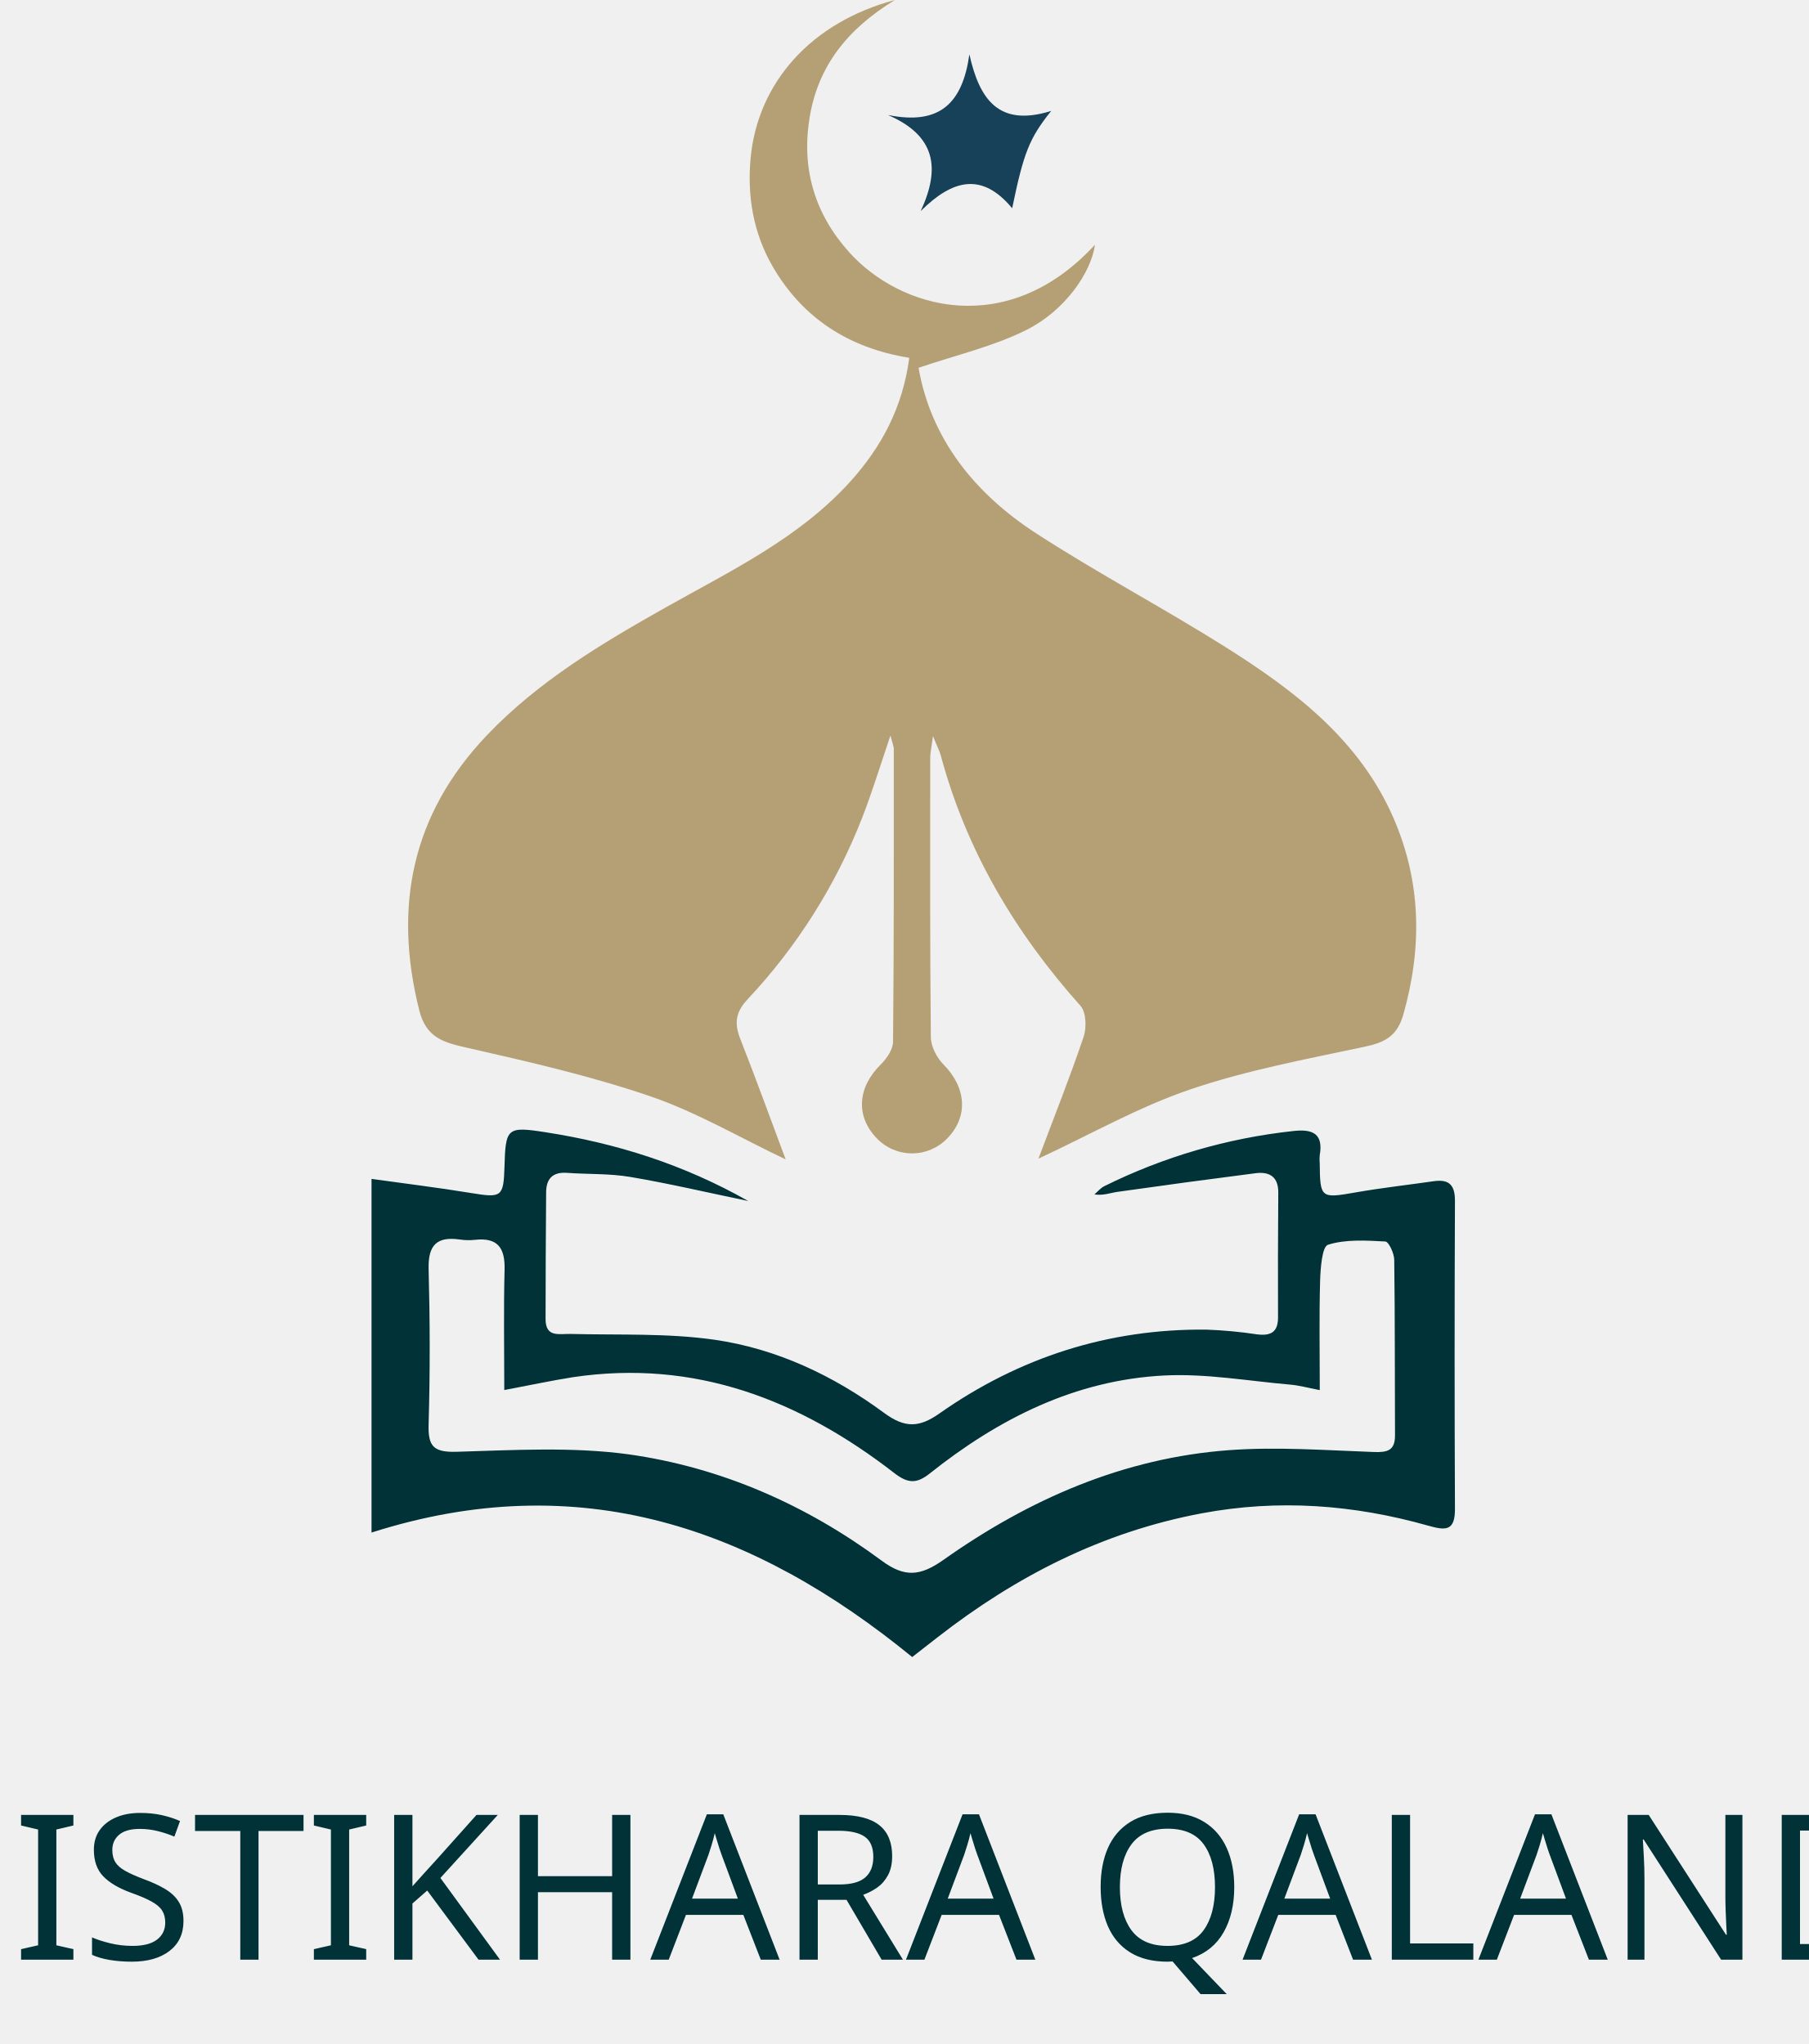
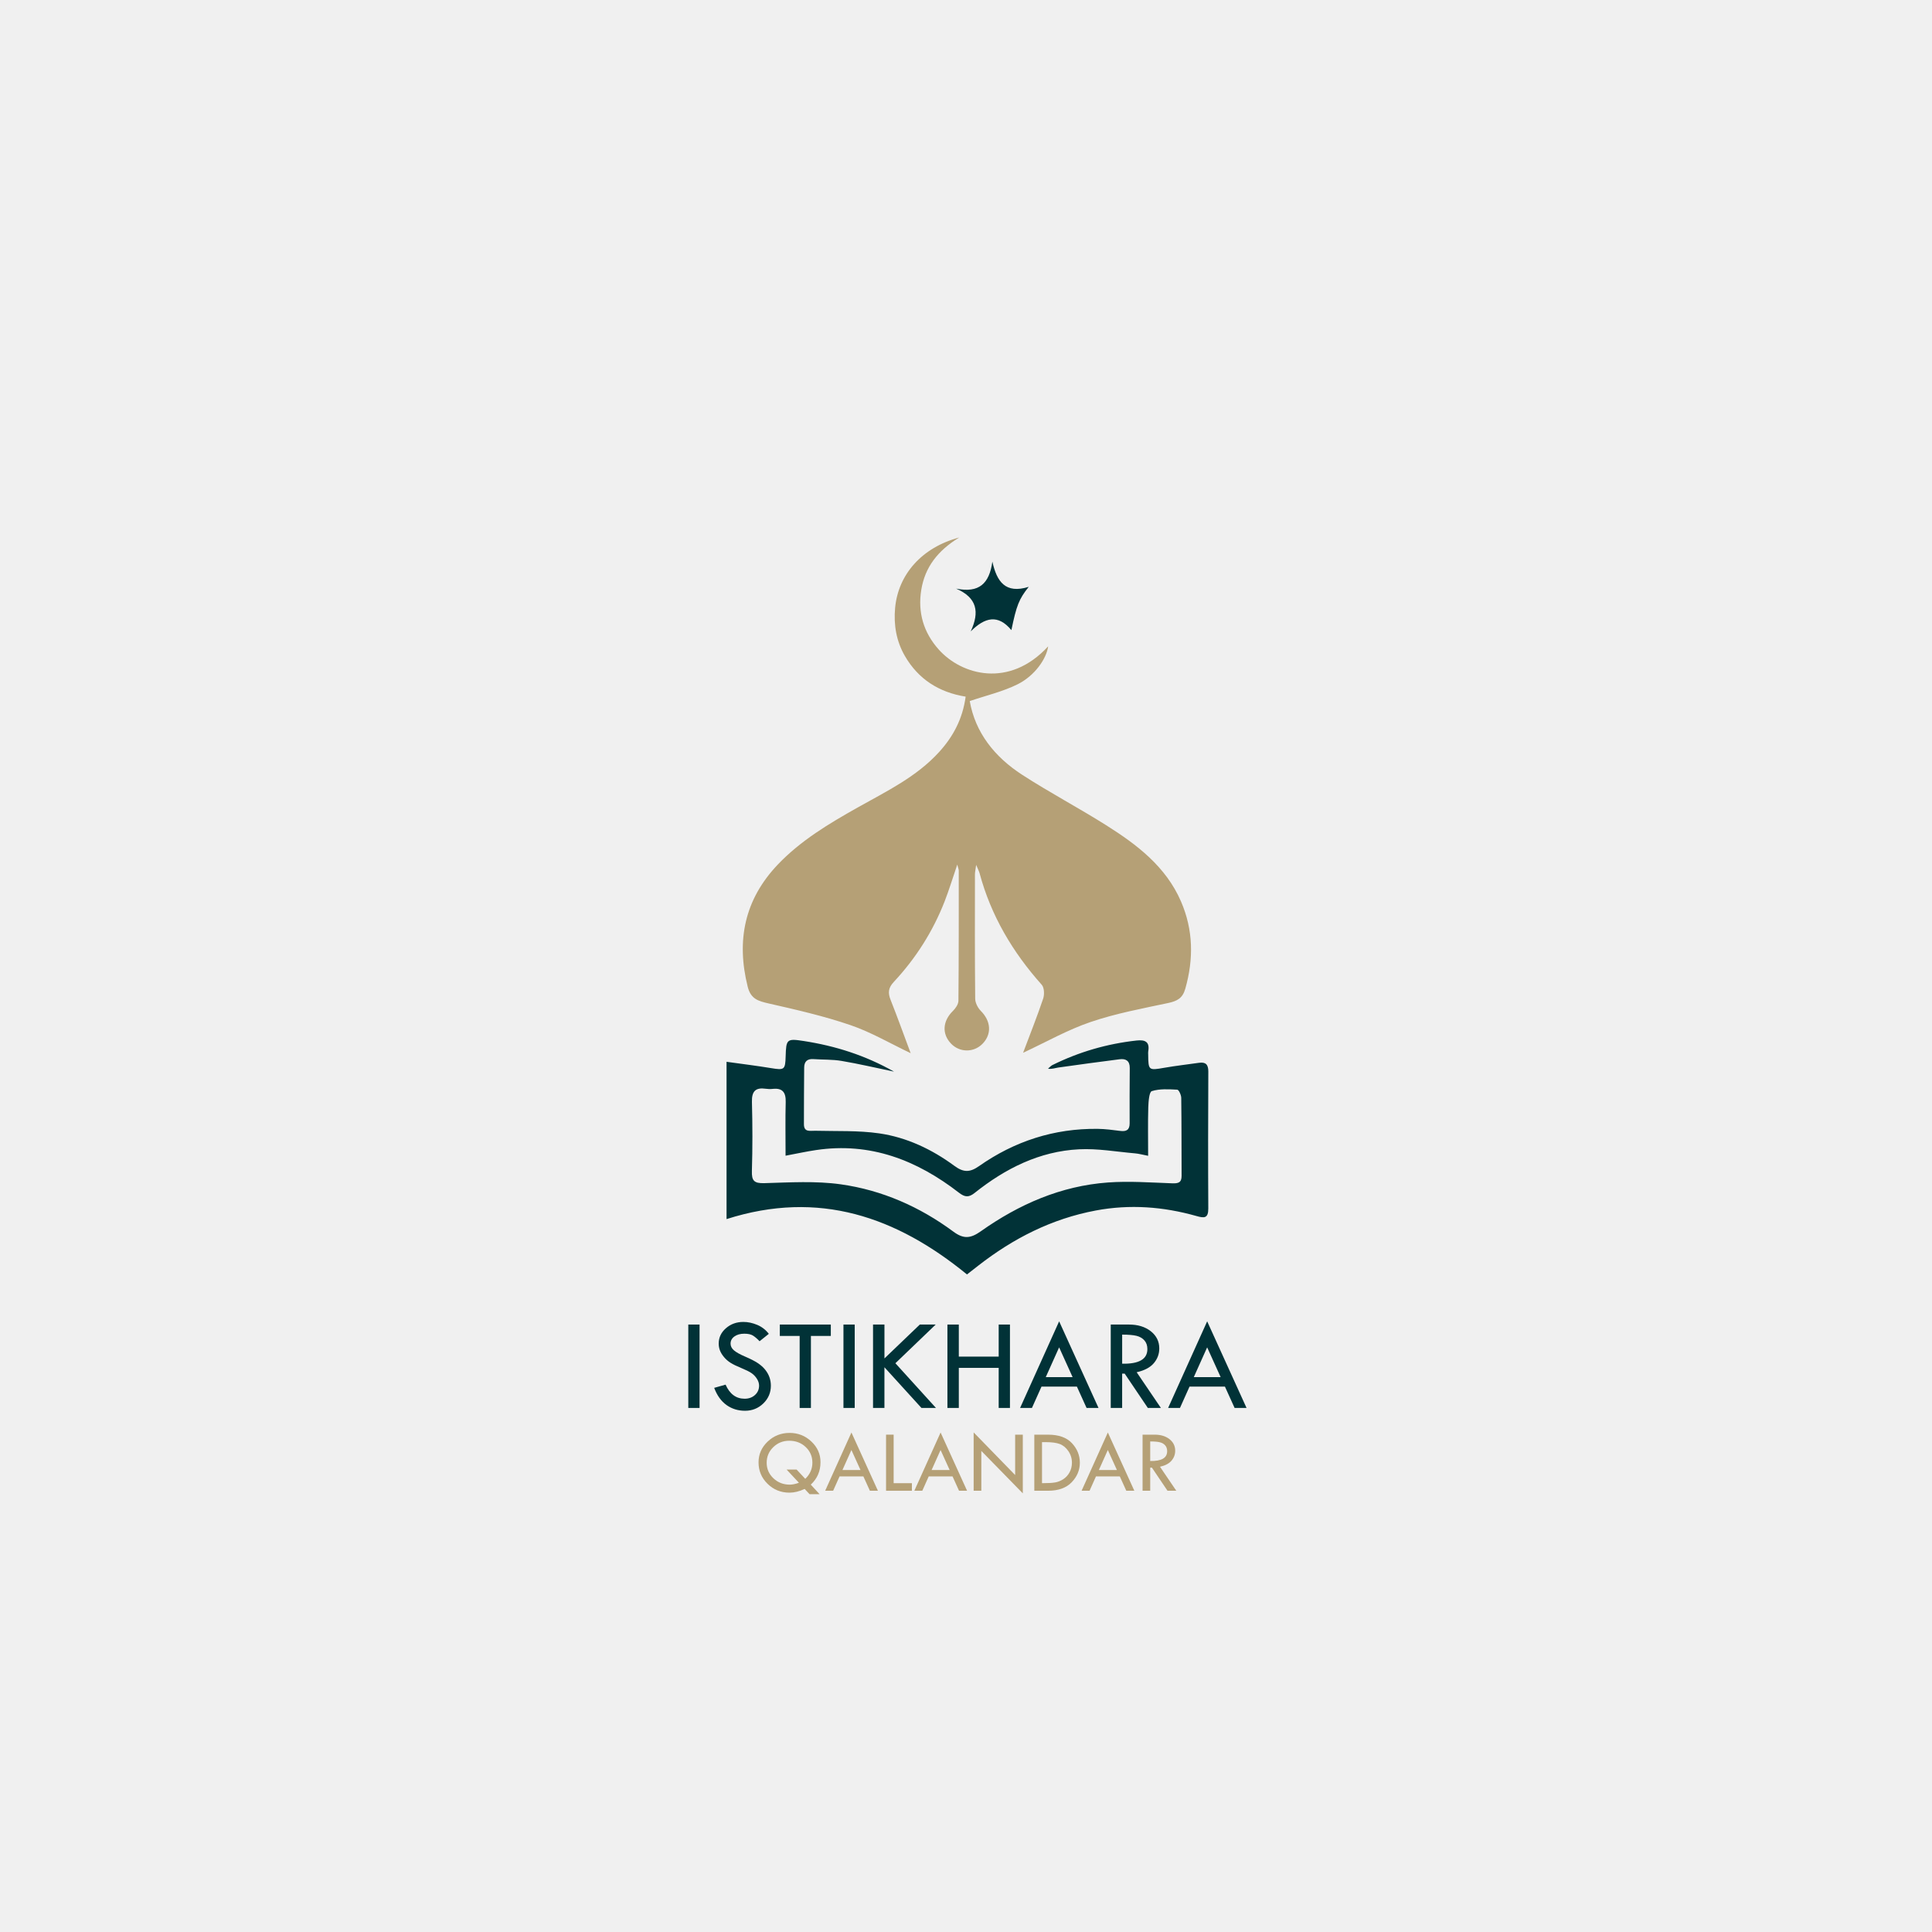
- <svg xmlns="http://www.w3.org/2000/svg" viewBox="0 0 703.35 795.03">
-   <defs>
-     <style>.cls-1{font-size:78.85px;font-family:Trushdex;}.cls-1,.cls-3{fill:#013237;}.cls-2{fill:#b5a076;}.cls-4{fill:#174159;}</style>
-   </defs>
-   <g id="Layer_2" data-name="Layer 2">
-     <g id="Layer_1-2" data-name="Layer 1">
-       <text class="cls-1" transform="translate(5.04 762.23)">ISTIKHARA QALANDAR</text>
-       <path class="cls-2" d="M403.81,450.66c6-16,12.23-31.57,17.57-47.41,1.21-3.58,1-9.58-1.27-12.08-25.43-28.47-44.37-60.41-54.32-97.45-.46-1.71-1.34-3.31-3-7.41-.6,4.56-1.06,6.4-1.06,8.24,0,36.26-.14,72.53.23,108.79,0,3.62,2.27,8,4.89,10.66,8.93,9,9.81,20.33,1.44,28.85a19,19,0,0,1-27.36-.1c-8.32-8.61-7.48-19.86,1.62-28.78,2.3-2.26,4.7-5.82,4.72-8.81.36-37.9.29-75.82.29-113.73,0-1.18-.55-2.35-1.3-5.36-4,11.83-7.13,22.08-11,32a219.75,219.75,0,0,1-44.54,70.6c-4.85,5.19-5.2,9.53-2.77,15.64,6,15.24,11.59,30.68,17.56,46.65-18-8.55-34.66-18.4-52.61-24.54-23.2-7.93-47.29-13.44-71.24-18.88-9.21-2.09-15.93-3.81-18.65-14.65-10.16-40.52-2.76-76.37,26.35-106.93,20-21,44.65-35.71,69.68-49.8,25.22-14.2,51.59-26.78,71.49-48.73C342.67,174,351,158.66,353.58,139.17c-23.47-3.76-41.52-15.42-53.19-35.63-7.43-12.87-9.87-27.16-8.51-42C294.59,32.2,315.42,8.64,348,0c-18.85,11.49-30,26.08-33.2,45.87s2,37.27,15.34,52.16c19.89,22.21,61.62,34.18,95.65-2.85-1.51,10.87-11.65,25.65-26.69,33.17-12.93,6.46-27.44,9.77-41.91,14.71,4.78,27.5,21.71,48.8,45.67,64.35s49.43,29,73.64,44.24c26.95,17,52.22,36.13,65.44,66.69,10.77,24.89,11.11,50.3,3.75,76.29-2.38,8.4-7.19,10.83-15,12.5-22.77,4.85-45.87,9.13-67.83,16.6C442.73,430.57,424,441.28,403.81,450.66Z" />
-       <path class="cls-3" d="M144.47,596.1V458.54c13.43,1.88,26.25,3.44,39,5.54,11.54,1.9,12.36,1.46,12.7-10.24.43-15.14,1-15.77,15.87-13.46,27.51,4.26,53.7,12.48,78.91,26.76-15.94-3.31-30.82-6.82-45.86-9.36-8.07-1.37-16.42-1-24.63-1.59-5.47-.39-8,2.2-8.09,7.41q-.2,24.73-.22,49.45c0,7.34,5.28,5.68,9.87,5.8,18.68.48,37.58-.38,56,2.28,24,3.48,46.07,13.92,65.64,28.34,8,5.93,13.6,6,21.64.31,31.05-21.81,65.7-33,103.82-32.61A173.61,173.61,0,0,1,488.75,519c5.26.67,8.25-.72,8.22-6.61q-.09-24.24.1-48.47c.05-6.21-3.39-8.28-8.83-7.59q-26.87,3.44-53.68,7.25c-2.81.39-5.51,1.52-9,1,1.28-1.09,2.4-2.49,3.86-3.21A218,218,0,0,1,503,439.91c7.4-.82,11.68,1,10.18,9.47a16.34,16.34,0,0,0,0,3c.15,13.75.41,13.79,14.08,11.4,10-1.75,20.18-2.89,30.27-4.34,6-.86,8.26,1.53,8.24,7.65q-.27,59.85,0,119.69c.06,8.88-3.64,8.55-10.47,6.62-28.92-8.16-58.12-10.39-88-4.78-38.52,7.23-72.14,24.38-102.73,48.22l-9.85,7.68C293.17,594.2,225.32,570.31,144.47,596.1Zm51.62-55.43c0-16.71-.28-31.81.12-46.9.21-8.4-2.71-12.5-11.45-11.53a23.46,23.46,0,0,1-5.92-.11c-8.92-1.3-12.41,2.12-12.17,11.41.53,20.1.59,40.23,0,60.33-.27,8.62,1.79,11.08,10.89,10.81,22.3-.64,45-2,66.9,1,36,5.07,69.05,19.64,98.38,41.35,9,6.68,15.09,6,24.05-.32,33.32-23.57,70-39.66,111.16-42.67,18.61-1.36,37.44.06,56.16.73,5.29.19,8.27-.54,8.25-6.47-.11-22.75,0-45.49-.3-68.24,0-2.52-2.13-7.09-3.47-7.17-7.46-.4-15.36-.91-22.28,1.26-2.33.72-2.93,9.2-3.08,14.17-.39,13.71-.13,27.44-.13,42.38-5.08-1-8.2-1.86-11.37-2.13-16.31-1.4-32.72-4.37-48.94-3.57-34.74,1.72-64.61,16.82-91.45,38.2-5.06,4-8.46,3.8-13.66-.22-36.79-28.5-77.54-44.39-125-37.31C214.36,537,206.05,538.8,196.09,540.67Z" />
-       <path class="cls-4" d="M345.27,44.72c20.11,4.11,29-4.5,31.68-23.58,3.89,17.34,11.25,28.43,31.82,22C400.2,53.85,398.06,59.44,393.59,81c-11.74-14.13-23.17-11.23-35.57,1.1C365.89,65.16,363.64,52.69,345.27,44.72Z" />
+ <svg xmlns="http://www.w3.org/2000/svg" version="1.1" id="Layer_1" viewBox="0 0 1000 1000" width="100px" height="100px" xml:space="preserve">
+   <style type="text/css">
+ 		.st0 {
+ 			display: none;
+ 			fill: #013237;
+ 		}
+ 
+ 		.st1 {
+ 			fill: #013237;
+ 		}
+ 
+ 		.st2 {
+ 			fill: #B5A076;
+ 		}
+ 
+ 		.st3 {
+ 			display: none;
+ 		}
+ 
+ 		.st4 {
+ 			display: inline;
+ 		}
+ 
+ 		.st5 {
+ 			font-family: 'Trushdex';
+ 		}
+ 
+ 		.st6 {
+ 			font-size: 52.177px;
+ 		}
+ 
+ 		.st7 {
+ 			display: inline;
+ 			fill: #FFFFFF;
+ 		}
+ 
+ 		.st8 {
+ 			display: inline;
+ 			fill: #013237;
+ 		}
+ 
+ 		.st9 {
+ 			display: inline;
+ 			fill: #174159;
+ 		}
+ 	</style>
+   <g>
+     <g>
+       <path class="st1" d="M356.26,685.58h5.83v43.17h-5.83V685.58z" />
+       <path class="st1" d="M397.94,690.39l-4.78,3.83c-1.26-1.31-2.41-2.29-3.43-2.93c-1.03-0.64-2.51-0.97-4.45-0.97    c-2.12,0-3.84,0.48-5.16,1.44c-1.32,0.96-1.98,2.19-1.98,3.7c0,1.31,0.58,2.46,1.73,3.46s3.11,2.1,5.89,3.29s4.93,2.3,6.48,3.33    c1.54,1.03,2.81,2.16,3.81,3.4c0.99,1.24,1.73,2.55,2.22,3.93c0.48,1.38,0.73,2.83,0.73,4.37c0,3.59-1.3,6.65-3.91,9.18    c-2.61,2.53-5.77,3.79-9.47,3.79c-3.61,0-6.81-0.99-9.57-2.96c-2.77-1.98-4.9-4.94-6.39-8.9l5.9-1.66    c2.15,4.86,5.43,7.29,9.86,7.29c2.15,0,3.93-0.64,5.35-1.93c1.42-1.28,2.13-2.91,2.13-4.86c0-1.17-0.37-2.35-1.12-3.53    c-0.75-1.18-1.67-2.16-2.78-2.92c-1.11-0.77-2.87-1.64-5.29-2.64c-2.42-0.99-4.28-1.9-5.58-2.72c-1.3-0.82-2.43-1.81-3.38-2.95    c-0.95-1.14-1.65-2.27-2.09-3.4c-0.44-1.13-0.66-2.34-0.66-3.62c0-3.09,1.24-5.73,3.73-7.91c2.48-2.18,5.5-3.27,9.05-3.27    c2.35,0,4.73,0.51,7.15,1.52C394.33,686.76,396.34,688.31,397.94,690.39z" />
+       <path class="st1" d="M403.63,685.58h26.4v5.9h-10.3v37.28h-5.83v-37.28h-10.27V685.58z" />
+       <path class="st1" d="M436.57,685.58h5.83v43.17h-5.83V685.58z" />
+       <path class="st1" d="M451.89,685.58h5.9v17.54l18.31-17.54h8.22l-20.87,20.03l21,23.14h-7.51l-19.16-21.06v21.06h-5.9V685.58z" />
+       <path class="st1" d="M490.38,685.58h5.9v16.6h20.64v-16.6h5.83v43.17h-5.83v-20.74h-20.64v20.74h-5.9V685.58z" />
+       <path class="st1" d="M548.21,683.92l20.38,44.83h-6.18l-5.01-11.05h-18.32l-4.95,11.05H528L548.21,683.92z M548.2,697.39    l-6.91,15.4h13.89L548.2,697.39z" />
+       <path class="st1" d="M574.93,685.58h9.35c4.65,0,8.44,1.16,11.37,3.47c2.93,2.32,4.39,5.28,4.39,8.89c0,2.89-0.95,5.44-2.84,7.66    c-1.89,2.21-4.84,3.77-8.86,4.67l12.54,18.48h-6.76l-11.98-17.76h-1.32v17.76h-5.9V685.58z M580.83,690.8v15.05    c8.7,0.18,13.05-2.34,13.05-7.56c0-1.83-0.51-3.33-1.53-4.49c-1.02-1.16-2.37-1.95-4.07-2.37S584.1,690.8,580.83,690.8z" />
+       <path class="st1" d="M624.83,683.92l20.38,44.83h-6.18l-5.01-11.05h-18.32l-4.95,11.05h-6.13L624.83,683.92z M624.82,697.39    l-6.91,15.4h13.89L624.82,697.39z" />
+     </g>
+   </g>
+   <g>
+     <g>
+       <path class="st2" d="M419.66,768.44l4.55,4.95h-5.18l-2.54-2.72c-2.75,1.28-5.37,1.93-7.85,1.93c-4.46,0-8.24-1.53-11.35-4.58    c-3.11-3.05-4.67-6.75-4.67-11.09c0-4.19,1.57-7.78,4.72-10.77c3.14-2.99,6.94-4.49,11.37-4.49c4.36,0,8.11,1.49,11.26,4.46    c3.15,2.98,4.72,6.53,4.72,10.66C424.69,761.46,423.02,765.34,419.66,768.44z M413.52,767.47l-6.37-6.82h5.18l4.47,4.79    c2.46-2.35,3.69-5.14,3.69-8.36c0-3.21-1.15-5.9-3.44-8.08c-2.29-2.18-5.14-3.27-8.55-3.27c-3.24,0-5.99,1.11-8.26,3.32    s-3.41,4.9-3.41,8.06c0,3.16,1.16,5.84,3.48,8.04c2.32,2.2,5.15,3.3,8.49,3.3C410.2,768.44,411.77,768.12,413.52,767.47z" />
+       <path class="st2" d="M440.7,741.46l13.71,30.15h-4.16l-3.37-7.43h-12.32l-3.33,7.43h-4.12L440.7,741.46z M440.69,750.52    l-4.64,10.35h9.34L440.69,750.52z" />
+       <path class="st2" d="M458.63,742.58h3.92v25.11H472v3.92h-13.38V742.58z" />
+       <path class="st2" d="M486.85,741.46l13.71,30.15h-4.16l-3.37-7.43h-12.32l-3.33,7.43h-4.12L486.85,741.46z M486.84,750.52    l-4.64,10.35h9.34L486.84,750.52z" />
+       <path class="st2" d="M503.97,741.42l21.47,22.06v-20.9h3.96v30.38l-21.47-21.97v20.62h-3.97V741.42z" />
+       <path class="st2" d="M535.37,742.58h7.04c5.58,0,9.72,1.47,12.44,4.42s4.08,6.31,4.08,10.09c0,3.81-1.41,7.19-4.22,10.12    c-2.81,2.93-6.9,4.4-12.26,4.4h-7.09V742.58z M539.34,746.45v21.24h0.23c2.95,0,5.17-0.13,6.65-0.4c1.49-0.27,2.9-0.85,4.24-1.74    c1.34-0.9,2.4-2.08,3.19-3.57c0.79-1.48,1.18-3.11,1.18-4.89c0-2.23-0.63-4.25-1.89-6.06s-2.77-3.02-4.52-3.65    c-1.75-0.62-4.11-0.93-7.08-0.93H539.34z" />
+       <path class="st2" d="M573.42,741.46l13.71,30.15h-4.16l-3.37-7.43h-12.32l-3.33,7.43h-4.12L573.42,741.46z M573.41,750.52    l-4.64,10.35h9.34L573.41,750.52z" />
+       <path class="st2" d="M591.39,742.58h6.29c3.13,0,5.68,0.78,7.65,2.33c1.97,1.56,2.95,3.55,2.95,5.98c0,1.94-0.64,3.66-1.91,5.15    c-1.27,1.49-3.26,2.54-5.96,3.14l8.43,12.42h-4.55l-8.05-11.94h-0.89v11.94h-3.96V742.58z M595.35,746.09v10.12    c5.85,0.12,8.77-1.57,8.77-5.08c0-1.23-0.34-2.24-1.03-3.02c-0.68-0.78-1.6-1.31-2.74-1.59    C599.23,746.23,597.55,746.09,595.35,746.09z" />
+     </g>
+   </g>
+   <g>
+     <path class="st2" d="M529.55,544.92c3.56-9.47,7.24-18.68,10.4-28.06c0.71-2.12,0.57-5.67-0.75-7.15   c-15.05-16.85-26.26-35.75-32.15-57.67c-0.27-1.01-0.79-1.96-1.79-4.39c-0.36,2.7-0.63,3.79-0.63,4.88   c-0.02,21.46-0.09,42.93,0.13,64.39c0.02,2.14,1.35,4.75,2.9,6.31c5.28,5.31,5.8,12.03,0.85,17.07   c-4.49,4.57-11.74,4.54-16.19-0.06c-4.93-5.09-4.43-11.76,0.96-17.03c1.36-1.34,2.78-3.44,2.8-5.21   c0.21-22.44,0.17-44.88,0.17-67.31c0-0.7-0.32-1.39-0.77-3.17c-2.39,7-4.22,13.06-6.51,18.95c-6.08,15.61-14.95,29.56-26.36,41.79   c-2.87,3.08-3.08,5.64-1.64,9.26c3.58,9.02,6.86,18.16,10.39,27.61c-10.64-5.06-20.51-10.89-31.14-14.52   c-13.73-4.7-27.99-7.96-42.17-11.18c-5.45-1.24-9.43-2.25-11.03-8.67c-6.01-23.99-1.64-45.2,15.59-63.29   c11.85-12.44,26.43-21.13,41.24-29.47c14.93-8.4,30.53-15.85,42.31-28.84c7.2-7.94,12.1-17.04,13.66-28.58   c-13.89-2.22-24.58-9.13-31.48-21.09c-4.4-7.62-5.84-16.08-5.03-24.84c1.6-17.38,13.93-31.33,33.18-36.44   c-11.15,6.8-17.77,15.43-19.65,27.15c-1.87,11.67,1.19,22.06,9.08,30.87c11.77,13.15,36.47,20.23,56.61-1.69   c-0.89,6.43-6.89,15.18-15.79,19.63c-7.66,3.82-16.24,5.79-24.8,8.7c2.83,16.28,12.85,28.89,27.03,38.09   c14.21,9.22,29.26,17.14,43.59,26.18c15.95,10.06,30.9,21.39,38.73,39.47c6.37,14.73,6.58,29.77,2.22,45.15   c-1.41,4.97-4.25,6.41-8.88,7.4c-13.48,2.87-27.15,5.4-40.14,9.83C552.58,533.03,541.48,539.37,529.55,544.92z" />
+     <path class="st1" d="M376.06,631c0-27.48,0-53.7,0-81.42c7.95,1.11,15.54,2.04,23.07,3.28c6.83,1.12,7.32,0.87,7.52-6.06   c0.26-8.96,0.6-9.33,9.39-7.97c16.28,2.52,31.78,7.39,46.7,15.84c-9.43-1.96-18.24-4.04-27.14-5.54   c-4.78-0.81-9.72-0.59-14.58-0.94c-3.23-0.23-4.76,1.3-4.78,4.39c-0.08,9.76-0.14,19.51-0.13,29.27c0,4.34,3.13,3.36,5.84,3.43   c11.05,0.29,22.24-0.22,33.12,1.35c14.24,2.06,27.27,8.24,38.85,16.77c4.76,3.51,8.05,3.53,12.81,0.19   c18.38-12.91,38.88-19.56,61.45-19.3c3.89,0.05,7.78,0.58,11.65,1.07c3.11,0.39,4.88-0.43,4.87-3.91   c-0.04-9.56-0.02-19.13,0.06-28.69c0.03-3.67-2.01-4.9-5.23-4.49c-10.6,1.35-21.19,2.79-31.77,4.29c-1.66,0.23-3.26,0.9-5.31,0.61   c0.76-0.64,1.42-1.48,2.28-1.9c13.76-6.81,28.28-11.02,43.56-12.7c4.38-0.48,6.91,0.61,6.03,5.61c-0.1,0.57-0.03,1.17-0.02,1.75   c0.09,8.14,0.24,8.16,8.34,6.75c5.94-1.04,11.94-1.71,17.91-2.57c3.53-0.51,4.89,0.9,4.87,4.53c-0.11,23.61-0.15,47.23-0.01,70.84   c0.03,5.26-2.16,5.06-6.2,3.91c-17.11-4.83-34.4-6.15-52.07-2.83c-22.8,4.28-42.7,14.43-60.8,28.54c-1.83,1.43-3.66,2.86-5.83,4.55   C464.07,629.87,423.91,615.73,376.06,631z M406.61,598.19c0-9.89-0.17-18.83,0.07-27.76c0.13-4.97-1.6-7.39-6.77-6.82   c-1.15,0.13-2.36,0.1-3.51-0.07c-5.28-0.77-7.34,1.26-7.2,6.76c0.31,11.89,0.34,23.81-0.02,35.7c-0.16,5.11,1.06,6.56,6.45,6.4   c13.2-0.38,26.62-1.22,39.6,0.61c21.31,3,40.86,11.62,58.22,24.47c5.34,3.95,8.93,3.57,14.23-0.18   c19.72-13.95,41.44-23.48,65.79-25.25c11.01-0.8,22.16,0.04,33.24,0.43c3.13,0.11,4.9-0.32,4.88-3.83   c-0.06-13.46,0-26.93-0.18-40.39c-0.02-1.49-1.26-4.2-2.05-4.24c-4.42-0.24-9.09-0.54-13.19,0.74c-1.37,0.43-1.73,5.45-1.82,8.39   c-0.24,8.12-0.08,16.24-0.08,25.09c-3.01-0.58-4.85-1.1-6.73-1.26c-9.65-0.83-19.37-2.59-28.97-2.11   c-20.56,1.02-38.24,9.96-54.13,22.61c-2.99,2.38-5.01,2.25-8.08-0.13c-21.77-16.86-45.89-26.27-73.98-22.08   C417.42,596,412.51,597.09,406.61,598.19z" />
+     <path class="st1" d="M494.9,304.67c11.91,2.43,17.19-2.66,18.75-13.96c2.3,10.26,6.66,16.83,18.83,13.03   c-5.07,6.33-6.34,9.64-8.99,22.41c-6.94-8.36-13.71-6.65-21.05,0.65C507.11,316.77,505.77,309.39,494.9,304.67z" />
+   </g>
+   <g class="st3">
+     <rect class="st2" width="1080" height="1080" />
+     <g>
+       <g class="st4">
+         <text transform="matrix(1 0 0 1 310.62 781.3304)" class="st1 st5 st6">Istikhara Qalandar</text>
+       </g>
+       <path class="st7" d="M574.49,575.16c3.98-10.59,8.09-20.88,11.62-31.37c0.8-2.37,0.64-6.34-0.84-7.99    c-16.83-18.84-29.36-39.97-35.95-64.48c-0.3-1.13-0.88-2.19-2-4.91c-0.4,3.02-0.7,4.24-0.7,5.45c-0.02,24-0.1,47.99,0.15,71.99    c0.02,2.39,1.5,5.31,3.24,7.05c5.9,5.94,6.49,13.45,0.95,19.09c-5.02,5.11-13.13,5.08-18.1-0.06c-5.51-5.7-4.96-13.14,1.07-19.05    c1.53-1.49,3.11-3.85,3.13-5.82c0.23-25.08,0.19-50.17,0.19-75.26c0-0.78-0.36-1.56-0.86-3.54c-2.67,7.83-4.72,14.61-7.28,21.18    c-6.8,17.45-16.71,33.05-29.47,46.72c-3.21,3.44-3.44,6.31-1.84,10.35c4,10.08,7.67,20.3,11.62,30.86    c-11.89-5.65-22.93-12.17-34.81-16.24c-15.35-5.25-31.29-8.9-47.14-12.5c-6.09-1.38-10.54-2.52-12.34-9.69    c-6.72-26.82-1.83-50.54,17.43-70.76c13.25-13.9,29.54-23.63,46.11-32.95c16.69-9.4,34.13-17.72,47.31-32.25    c8.05-8.88,13.53-19.05,15.27-31.95c-15.53-2.48-27.48-10.2-35.2-23.58c-4.92-8.52-6.53-17.97-5.63-27.77    c1.79-19.43,15.58-35.02,37.1-40.74c-12.47,7.6-19.87,17.25-21.97,30.35c-2.09,13.04,1.33,24.66,10.15,34.52    c13.16,14.7,40.77,22.62,63.29-1.89c-0.99,7.19-7.71,16.98-17.66,21.95c-8.56,4.28-18.16,6.47-27.73,9.73    c3.16,18.2,14.36,32.29,30.22,42.58c15.89,10.31,32.71,19.16,48.73,29.27c17.83,11.25,34.55,23.91,43.3,44.13    c7.13,16.47,7.35,33.28,2.48,50.48c-1.57,5.56-4.75,7.17-9.92,8.27c-15.07,3.21-30.35,6.04-44.88,10.99    C600.24,561.87,587.82,568.96,574.49,575.16z" />
+       <path class="st8" d="M402.89,671.4c0-30.73,0-60.04,0-91.03c8.88,1.25,17.37,2.28,25.8,3.66c7.64,1.26,8.18,0.97,8.4-6.77    c0.29-10.02,0.67-10.43,10.5-8.91c18.2,2.82,35.53,8.26,52.21,17.71c-10.55-2.19-20.39-4.51-30.35-6.2    c-5.34-0.9-10.87-0.66-16.3-1.05c-3.62-0.26-5.32,1.45-5.35,4.9c-0.09,10.91-0.15,21.81-0.15,32.72c0,4.86,3.5,3.75,6.53,3.83    c12.36,0.32,24.86-0.25,37.03,1.51c15.92,2.3,30.49,9.21,43.43,18.75c5.32,3.92,9,3.95,14.32,0.21    c20.54-14.43,43.47-21.87,68.7-21.58c4.35,0.05,8.7,0.65,13.02,1.2c3.48,0.44,5.46-0.48,5.44-4.38    c-0.04-10.69-0.02-21.38,0.06-32.07c0.03-4.11-2.24-5.48-5.84-5.02c-11.85,1.51-23.69,3.12-35.52,4.79    c-1.86,0.26-3.65,1.01-5.94,0.68c0.84-0.72,1.59-1.65,2.55-2.13c15.39-7.62,31.62-12.33,48.7-14.2c4.9-0.54,7.73,0.68,6.74,6.27    c-0.11,0.64-0.03,1.31-0.02,1.96c0.1,9.1,0.27,9.13,9.32,7.55c6.64-1.16,13.35-1.91,20.03-2.87c3.94-0.57,5.47,1.01,5.45,5.06    c-0.12,26.4-0.16,52.8-0.01,79.2c0.03,5.88-2.41,5.65-6.93,4.38c-19.13-5.4-38.46-6.87-58.21-3.16    c-25.49,4.79-47.73,16.13-67.98,31.91c-2.05,1.6-4.1,3.2-6.52,5.09C501.28,670.14,456.38,654.33,402.89,671.4z M437.04,634.72    c0-11.06-0.19-21.05,0.07-31.04c0.15-5.55-1.79-8.27-7.57-7.63c-1.29,0.14-2.63,0.11-3.92-0.08c-5.9-0.86-8.21,1.41-8.05,7.56    c0.35,13.3,0.38,26.62-0.02,39.91c-0.18,5.71,1.18,7.33,7.21,7.16c14.76-0.43,29.76-1.36,44.27,0.69    c23.83,3.36,45.69,13,65.1,27.36c5.97,4.42,9.98,3.99,15.91-0.21c22.04-15.6,46.33-26.25,73.55-28.23    c12.31-0.9,24.78,0.04,37.16,0.48c3.5,0.13,5.48-0.36,5.46-4.28c-0.07-15.05,0-30.1-0.2-45.15c-0.02-1.67-1.41-4.69-2.29-4.74    c-4.94-0.27-10.17-0.61-14.75,0.83c-1.54,0.48-1.94,6.09-2.03,9.38c-0.26,9.07-0.09,18.16-0.09,28.05    c-3.36-0.65-5.42-1.23-7.52-1.41c-10.79-0.92-21.65-2.89-32.38-2.36c-22.99,1.14-42.76,11.13-60.51,25.28    c-3.34,2.66-5.6,2.52-9.04-0.15c-24.34-18.86-51.31-29.37-82.71-24.69C449.13,632.27,443.63,633.49,437.04,634.72z" />
+       <path class="st9" d="M535.75,306.56c13.31,2.72,19.22-2.98,20.97-15.6c2.57,11.48,7.44,18.81,21.05,14.56    c-5.67,7.08-7.09,10.78-10.05,25.05c-7.76-9.35-15.33-7.43-23.53,0.73C549.4,320.08,547.91,311.83,535.75,306.56z" />
    </g>
  </g>
</svg>
